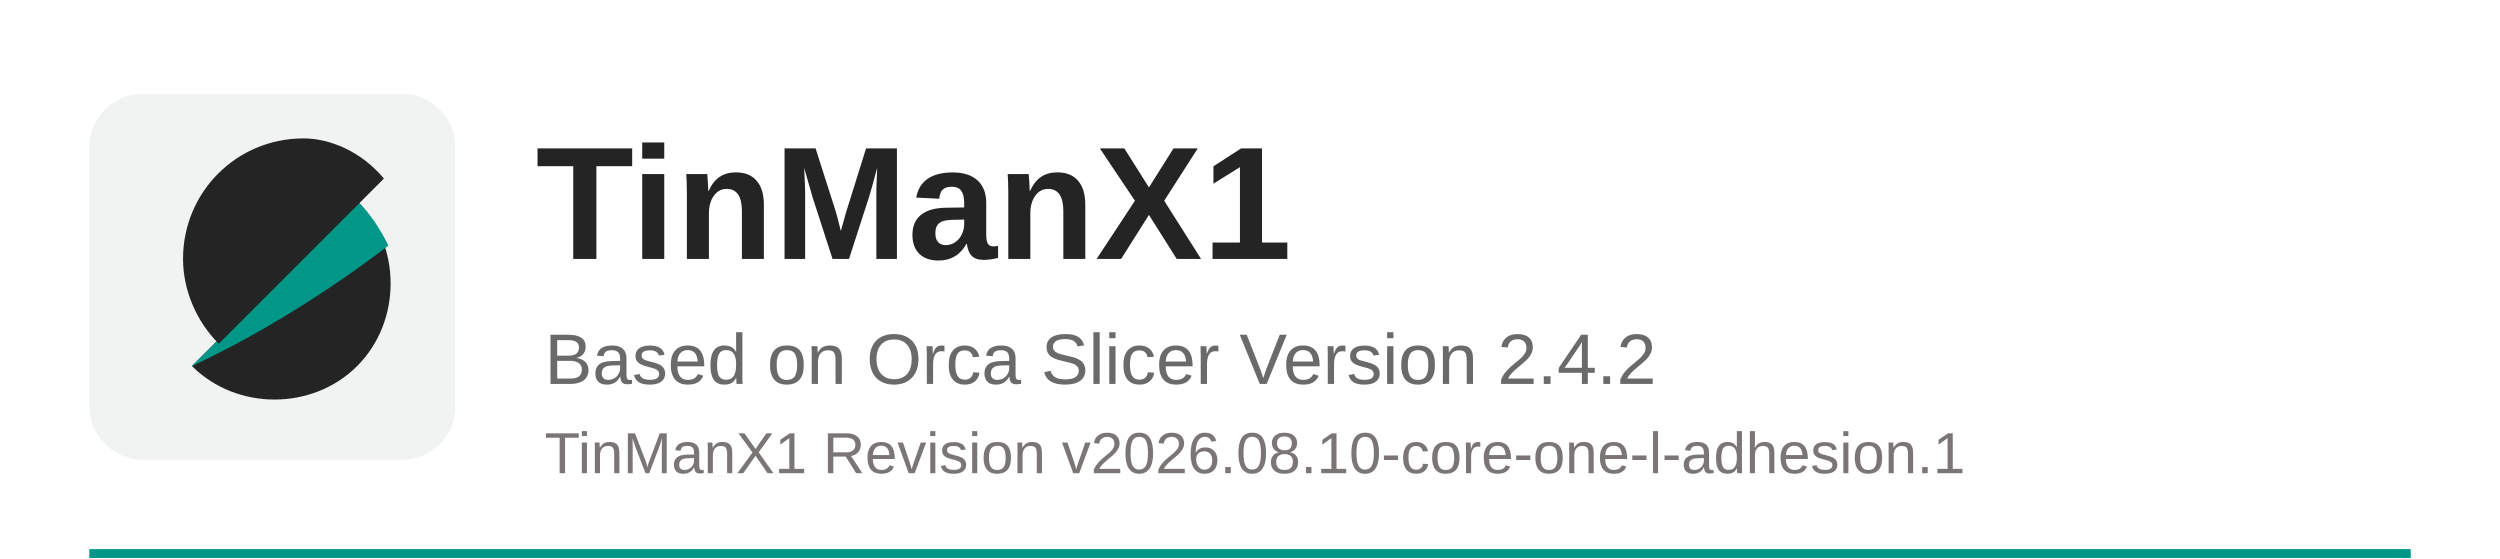
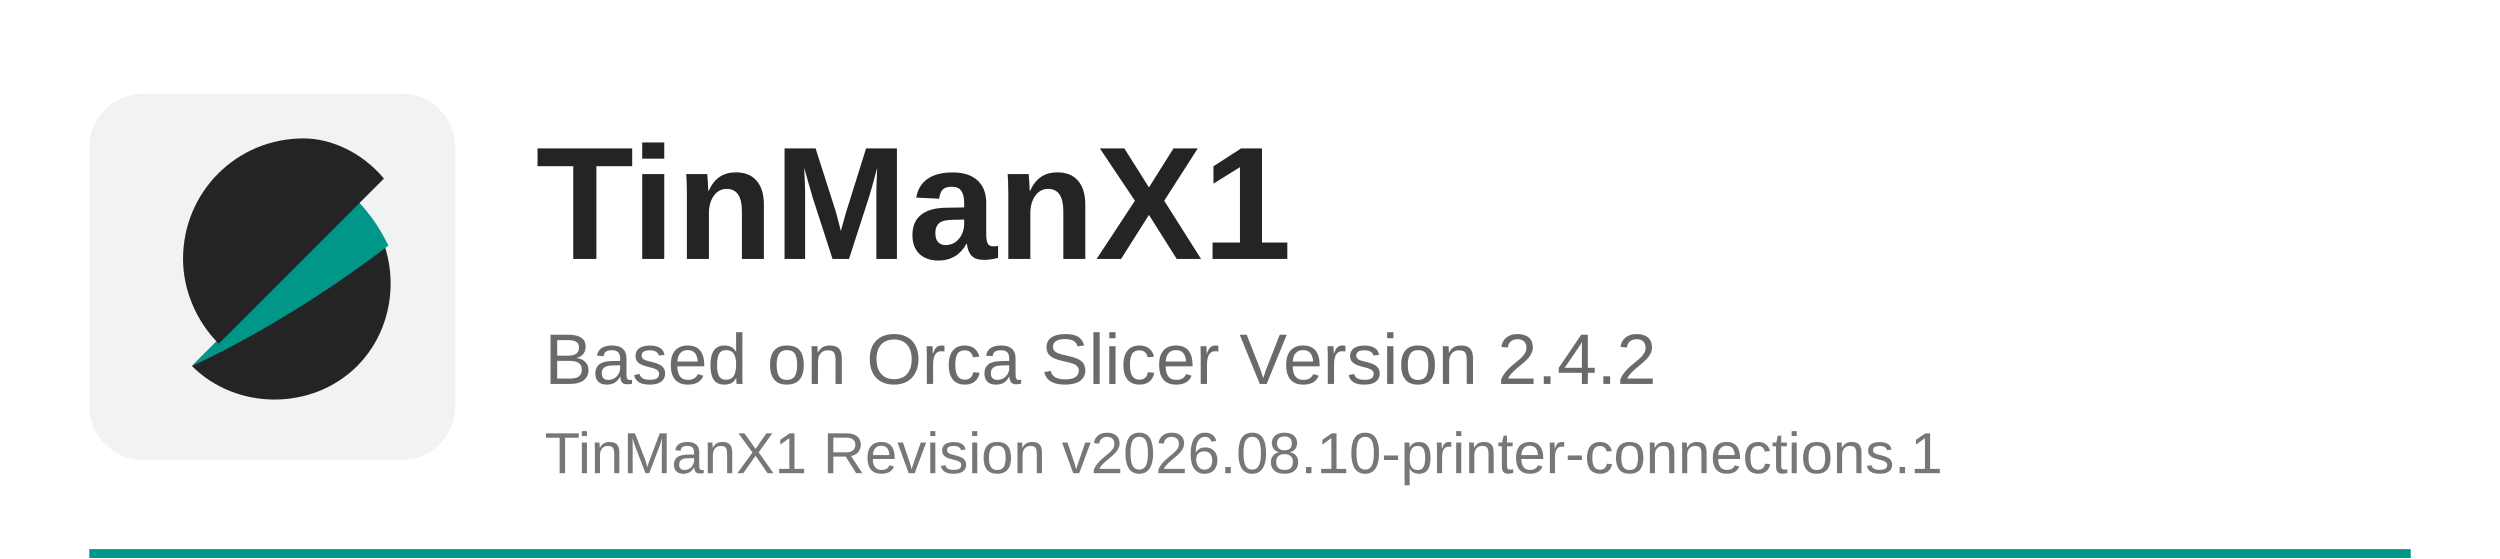
<svg xmlns="http://www.w3.org/2000/svg" width="560" height="125" viewBox="0 0 560 125">
  <rect x="20" y="123" width="520" height="2" fill="#009789" />
  <rect x="20" y="21" width="82" height="82" rx="12" fill="#f1f3f2" />
  <path d="M43 82c10 10 27 10 37 0s10-27 0-37L43 82z" fill="#242424" />
  <path d="M80 45L43 82c15-7 31-17 44-27-2-4-4-7-7-10z" fill="#009789" />
  <path d="M68 31c-15 0-27 12-27 27 0 7 3 14 8 19l37-37c-5-6-12-9-18-9z" fill="#242424" />
  <text x="120" y="58" font-family="Arial, Helvetica, sans-serif" font-size="36" font-weight="700" fill="#242424">TinManX1</text>
  <text x="122" y="86" font-family="Arial, Helvetica, sans-serif" font-size="16" fill="#6b6a6a">Based on Orca Slicer Version 2.4.2</text>
-   <text x="122" y="106" font-family="Arial, Helvetica, sans-serif" font-size="13" fill="#7a7676">TinManX1 Revision v2026.08.10-core-one-l-adhesion.1</text>
+   <text x="122" y="106" font-family="Arial, Helvetica, sans-serif" font-size="13" fill="#7a7676">TinManX1 Revision v2026.08.10-printer-connections.1</text>
</svg>
